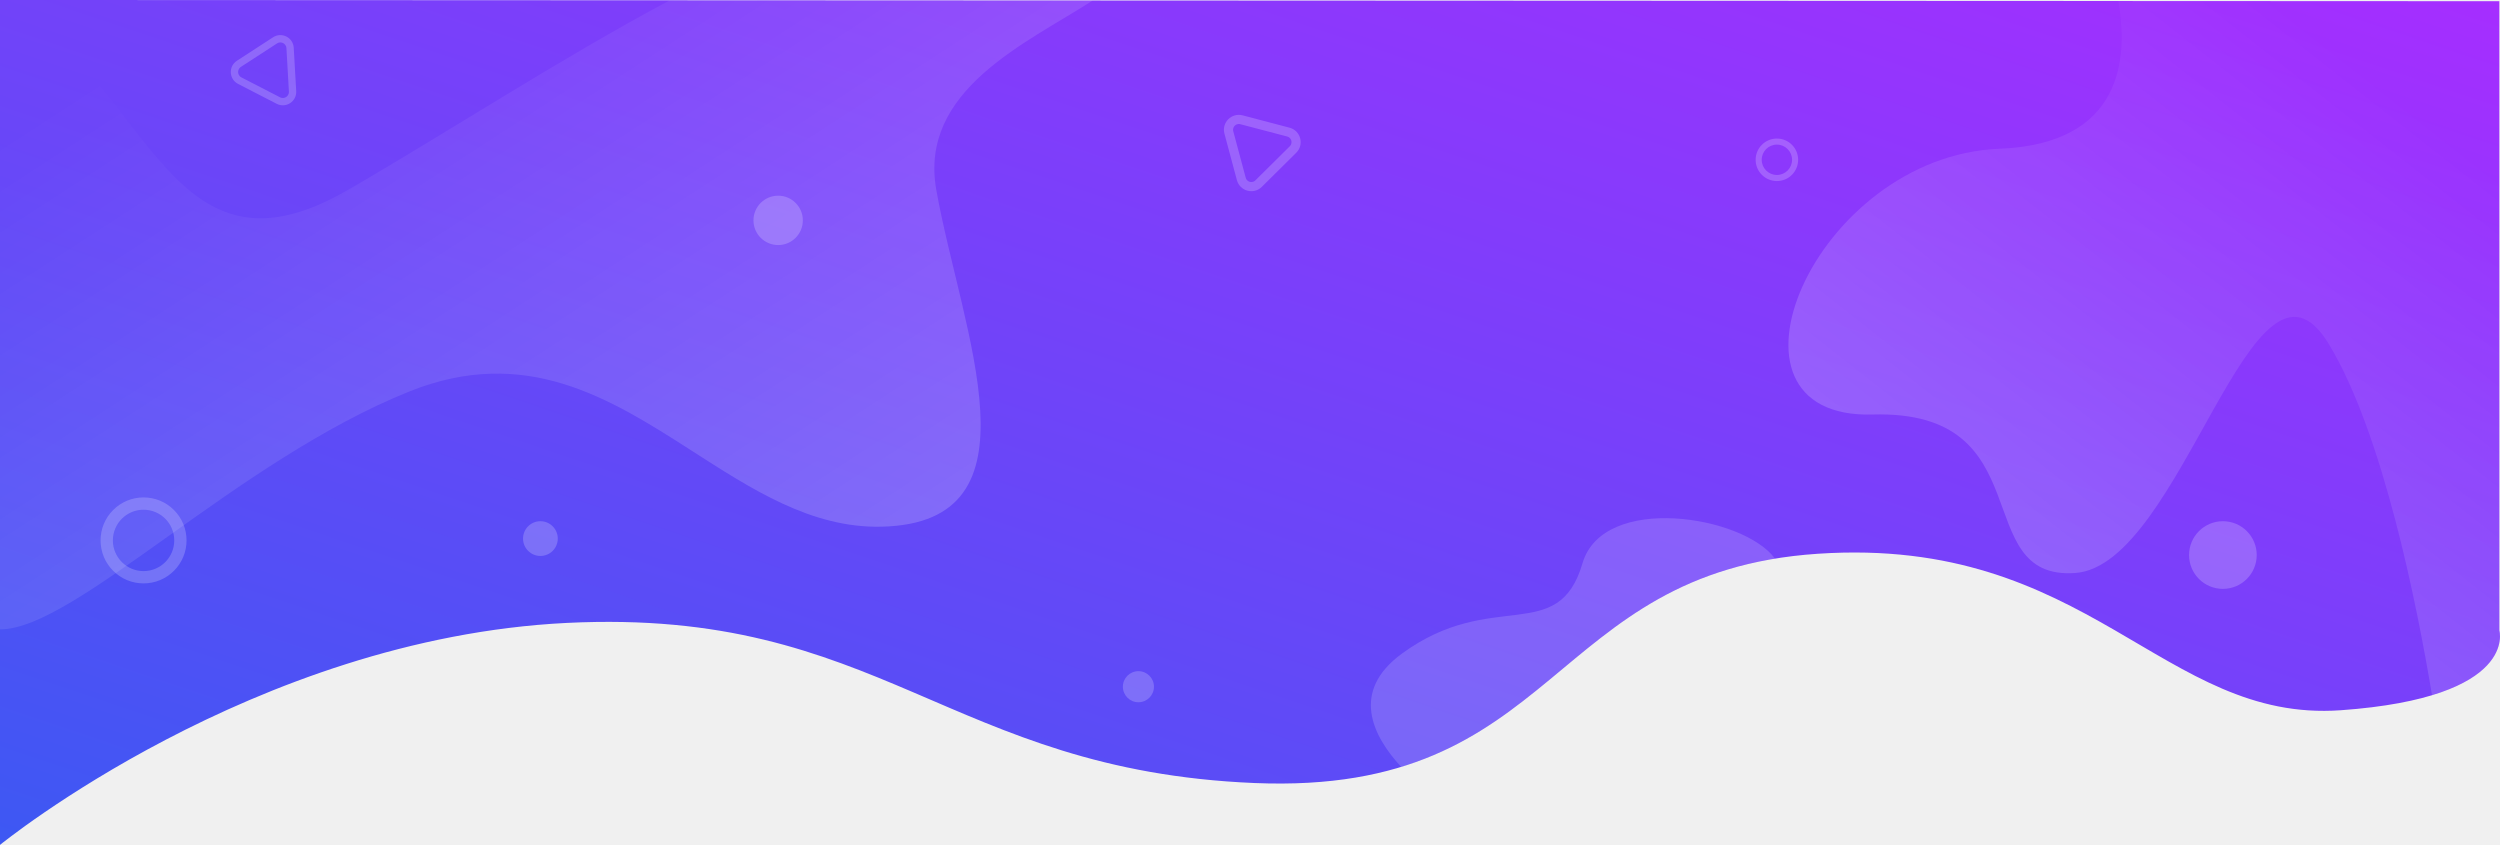
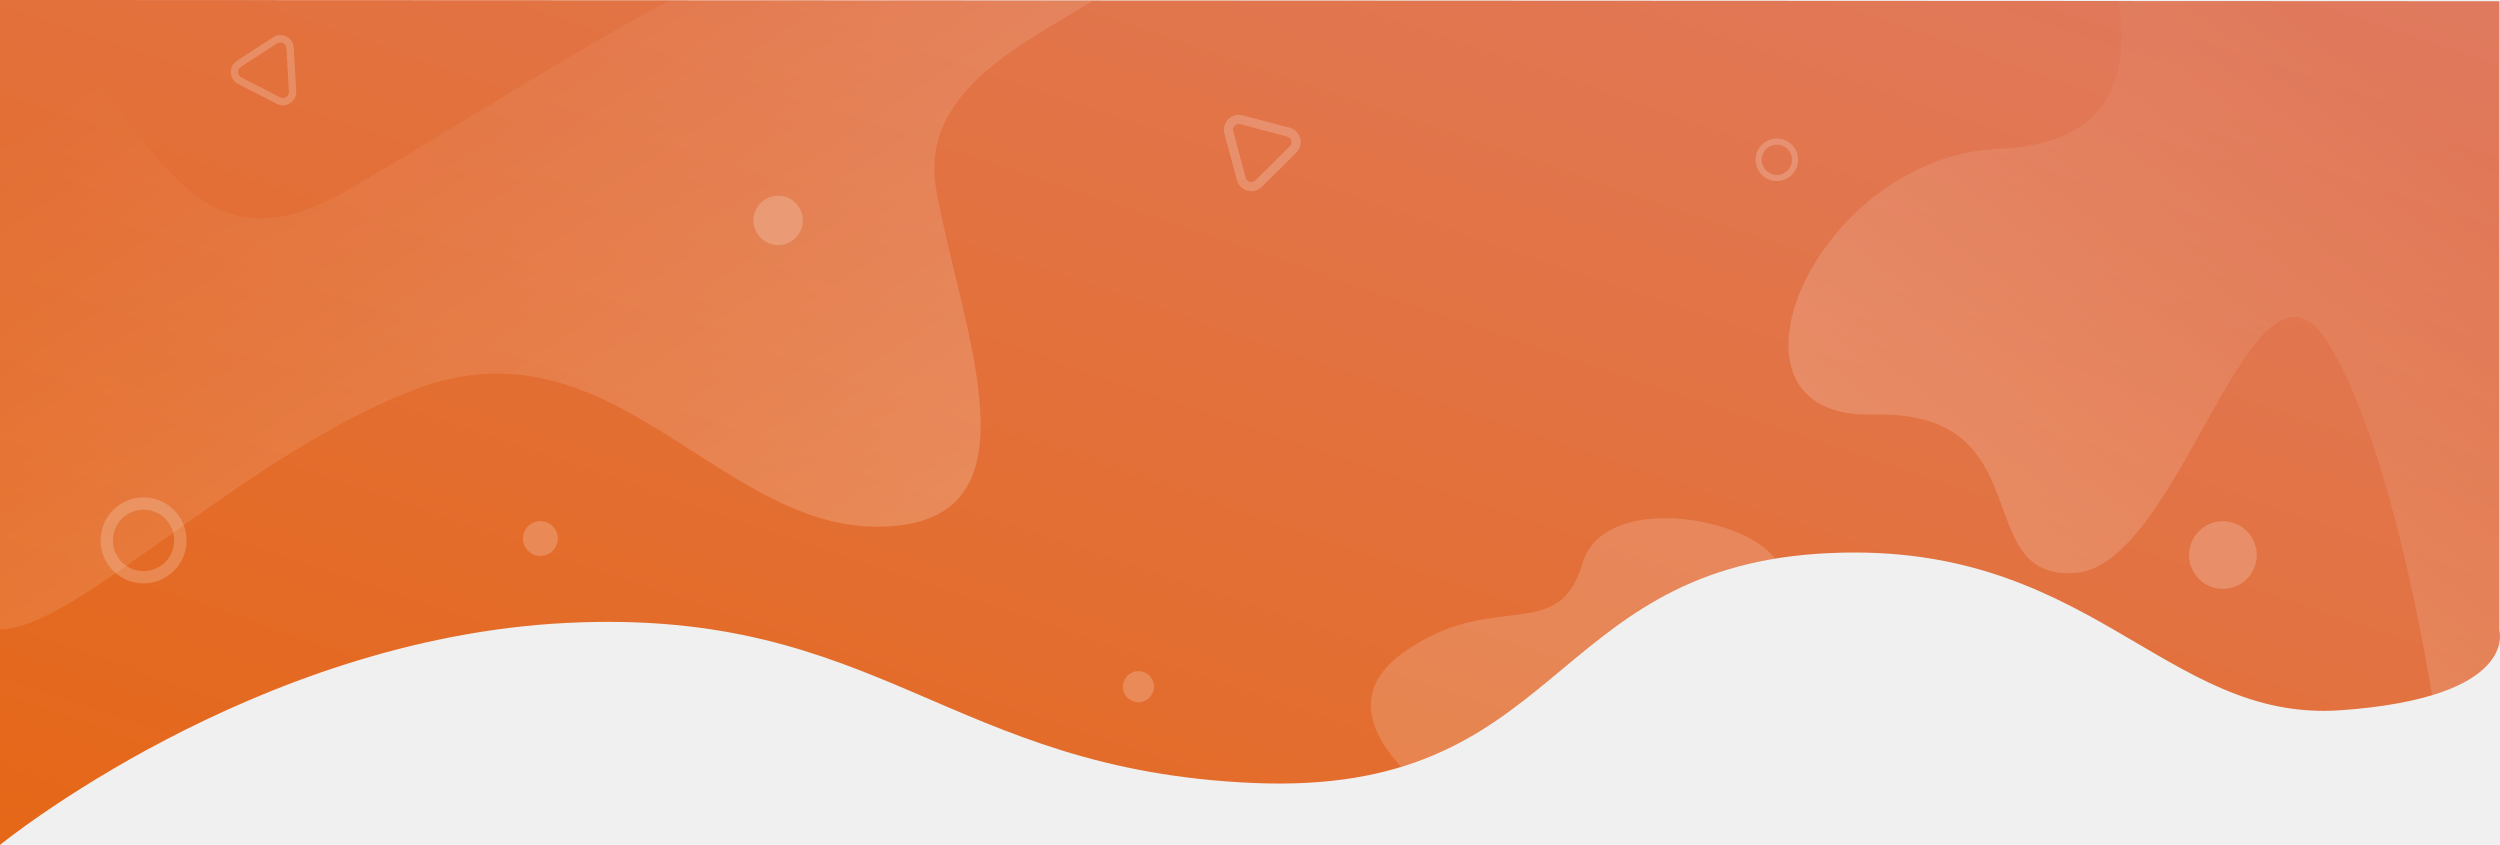
<svg xmlns="http://www.w3.org/2000/svg" xmlns:xlink="http://www.w3.org/1999/xlink" id="Group_202" data-name="Group 202" width="1367.025" height="462" viewBox="0 0 1367.025 462">
  <defs>
    <linearGradient id="linear-gradient" x1="1" y1="0.01" x2="0" y2="1" gradientUnits="objectBoundingBox">
-       <stop offset="0" stop-color="#a52eff" />
-       <stop offset="1" stop-color="#3d58f3" />
+       <stop offset="0" stop-color="#e07a5f" />
+       <stop offset="1" stop-color="#E56717" />
    </linearGradient>
    <linearGradient id="linear-gradient-2" x1="0.814" y1="0.106" x2="0.213" y2="0.854" gradientUnits="objectBoundingBox">
      <stop offset="0" stop-color="#fff" stop-opacity="0" />
      <stop offset="1" stop-color="#fff" stop-opacity="0.2" />
    </linearGradient>
    <linearGradient id="linear-gradient-3" x1="0.093" y1="0.119" x2="0.916" y2="0.851" xlink:href="#linear-gradient-2" />
  </defs>
  <path id="Path_152" data-name="Path 152" d="M1436,788s138.5-112.93,310-121.387,208.5,80.593,376,87.558S2281.5,638.754,2430,628.8s188.5,92.533,286,85.568,86.667-43.705,86.667-43.705v-344L1436,326Z" transform="translate(-1436 -326)" fill="url(#linear-gradient)" />
  <path id="Path_351" data-name="Path 351" d="M-3034.666,214.667c-41.333-68-80,121.334-138.667,125.333-29.536,2.013-33.726-20.643-42.515-43.3-8.667-22.346-21.808-44.691-68.152-43.367C-3377.333,256-3316,112-3214.666,108c67.471-2.664,70.511-49.656,65.009-80.768l208.324.1v344s6.592,22.366-36.815,35.5C-2986.331,357.575-3005.006,263.463-3034.666,214.667Z" transform="translate(4308 -26.667)" fill="url(#linear-gradient-2)" />
  <path id="Path_195" data-name="Path 195" d="M-1412.5,47a23.348,23.348,0,0,1-16.617-6.883A23.345,23.345,0,0,1-1436,23.5a23.347,23.347,0,0,1,6.883-16.618A23.348,23.348,0,0,1-1412.5,0a23.348,23.348,0,0,1,16.617,6.883A23.347,23.347,0,0,1-1389,23.5a23.345,23.345,0,0,1-6.883,16.617A23.348,23.348,0,0,1-1412.5,47Zm0-40.286A16.805,16.805,0,0,0-1429.285,23.5,16.8,16.8,0,0,0-1412.5,40.286,16.8,16.8,0,0,0-1395.714,23.5,16.805,16.805,0,0,0-1412.5,6.714Z" transform="translate(1490.999 272)" fill="#fff" stroke="rgba(0,0,0,0)" stroke-width="1" opacity="0.2" />
  <path id="Path_355" data-name="Path 355" d="M-4241.53,390.684V46.537l5.658,0c77.6,51.747,88.6,159.233,184.341,104,52.73-30.421,116.771-72.154,176.222-103.822l231.295.113c-36.131,23.25-95.348,48.932-85.517,103.709,14,78,60,182-30,184-38.392.853-70.961-20.493-104.227-41.84-44.718-28.695-90.7-57.391-153.773-32.16-94.464,37.786-183.03,130.145-223.9,130.147Z" transform="translate(4241.531 -46.537)" fill="url(#linear-gradient-3)" />
  <path id="Path_342" data-name="Path 342" d="M-1424.377,23.246a11.548,11.548,0,0,1-8.219-3.4,11.546,11.546,0,0,1-3.4-8.218,11.548,11.548,0,0,1,3.4-8.219,11.548,11.548,0,0,1,8.219-3.4,11.547,11.547,0,0,1,8.219,3.4,11.547,11.547,0,0,1,3.4,8.219,11.546,11.546,0,0,1-3.4,8.218A11.548,11.548,0,0,1-1424.377,23.246Zm0-19.925a8.312,8.312,0,0,0-8.3,8.3,8.311,8.311,0,0,0,8.3,8.3,8.311,8.311,0,0,0,8.3-8.3A8.312,8.312,0,0,0-1424.377,3.321Z" transform="translate(2395.999 75.754)" fill="#fff" stroke="rgba(0,0,0,0)" stroke-width="1" opacity="0.2" />
  <circle id="Ellipse_80" data-name="Ellipse 80" cx="13.5" cy="13.5" r="13.5" transform="translate(412 107)" fill="#fff" opacity="0.2" />
  <circle id="Ellipse_81" data-name="Ellipse 81" cx="18.5" cy="18.5" r="18.5" transform="translate(1197 285)" fill="#fff" opacity="0.2" />
  <circle id="Ellipse_68" data-name="Ellipse 68" cx="8.5" cy="8.5" r="8.5" transform="translate(614 367)" fill="#fff" opacity="0.2" />
  <g id="Path_343" data-name="Path 343" transform="matrix(0.259, 0.966, -0.966, 0.259, 710.181, 49.242)" fill="none" opacity="0.2">
    <path d="M18.565,10.207a8.165,8.165,0,0,1,14.178,0L45.89,33.214A8.165,8.165,0,0,1,38.8,45.43H12.507A8.165,8.165,0,0,1,5.418,33.214Z" stroke="none" />
    <path d="M 25.654 11.093 C 25.102 11.093 23.729 11.249 22.906 12.688 L 9.759 35.695 C 8.943 37.123 9.495 38.38 9.77 38.854 C 10.045 39.328 10.862 40.43 12.507 40.43 L 38.801 40.43 C 40.446 40.43 41.263 39.328 41.538 38.854 C 41.813 38.38 42.365 37.123 41.549 35.695 L 28.402 12.688 C 27.58 11.249 26.206 11.093 25.654 11.093 M 25.654 6.093 C 28.415 6.093 31.176 7.465 32.743 10.207 L 45.89 33.214 C 49 38.658 45.07 45.43 38.801 45.43 L 12.507 45.43 C 6.238 45.43 2.308 38.658 5.418 33.214 L 18.565 10.207 C 20.132 7.465 22.893 6.093 25.654 6.093 Z" stroke="none" fill="#fff" />
  </g>
  <g id="Path_344" data-name="Path 344" transform="matrix(-0.839, 0.545, -0.545, -0.839, 181.642, 48.728)" fill="none" opacity="0.2">
    <path d="M17.093,9.782a7.321,7.321,0,0,1,12.712,0L41.592,30.409a7.32,7.32,0,0,1-6.356,10.952H11.662A7.321,7.321,0,0,1,5.306,30.409Z" stroke="none" />
    <path d="M 23.449 10.093 C 22.869 10.093 21.429 10.256 20.566 11.766 L 8.779 32.394 C 7.922 33.892 8.501 35.211 8.79 35.708 C 9.078 36.205 9.936 37.362 11.662 37.362 L 35.236 37.362 C 36.962 37.362 37.819 36.205 38.108 35.708 C 38.396 35.211 38.975 33.892 38.119 32.394 L 26.332 11.766 C 25.469 10.256 24.028 10.093 23.449 10.093 M 23.449 6.093 C 25.924 6.093 28.399 7.323 29.805 9.782 L 41.592 30.409 C 44.38 35.29 40.857 41.362 35.236 41.362 L 11.662 41.362 C 6.041 41.362 2.517 35.29 5.306 30.409 L 17.093 9.782 C 18.498 7.323 20.973 6.093 23.449 6.093 Z" stroke="none" fill="#fff" />
  </g>
  <path id="Path_349" data-name="Path 349" d="M-3541.334,357.334c49.333-36,85.334-4,98.667-49.334,11.337-38.546,88.224-26,105.256-2.529-99.087,16.29-120.5,88.257-204.39,113.885C-3557.392,402.493-3569.836,378.133-3541.334,357.334Z" transform="translate(4308)" fill="#fff" opacity="0.16" />
  <circle id="Ellipse_82" data-name="Ellipse 82" cx="9.5" cy="9.5" r="9.5" transform="translate(286 285)" fill="#fff" opacity="0.2" />
</svg>
